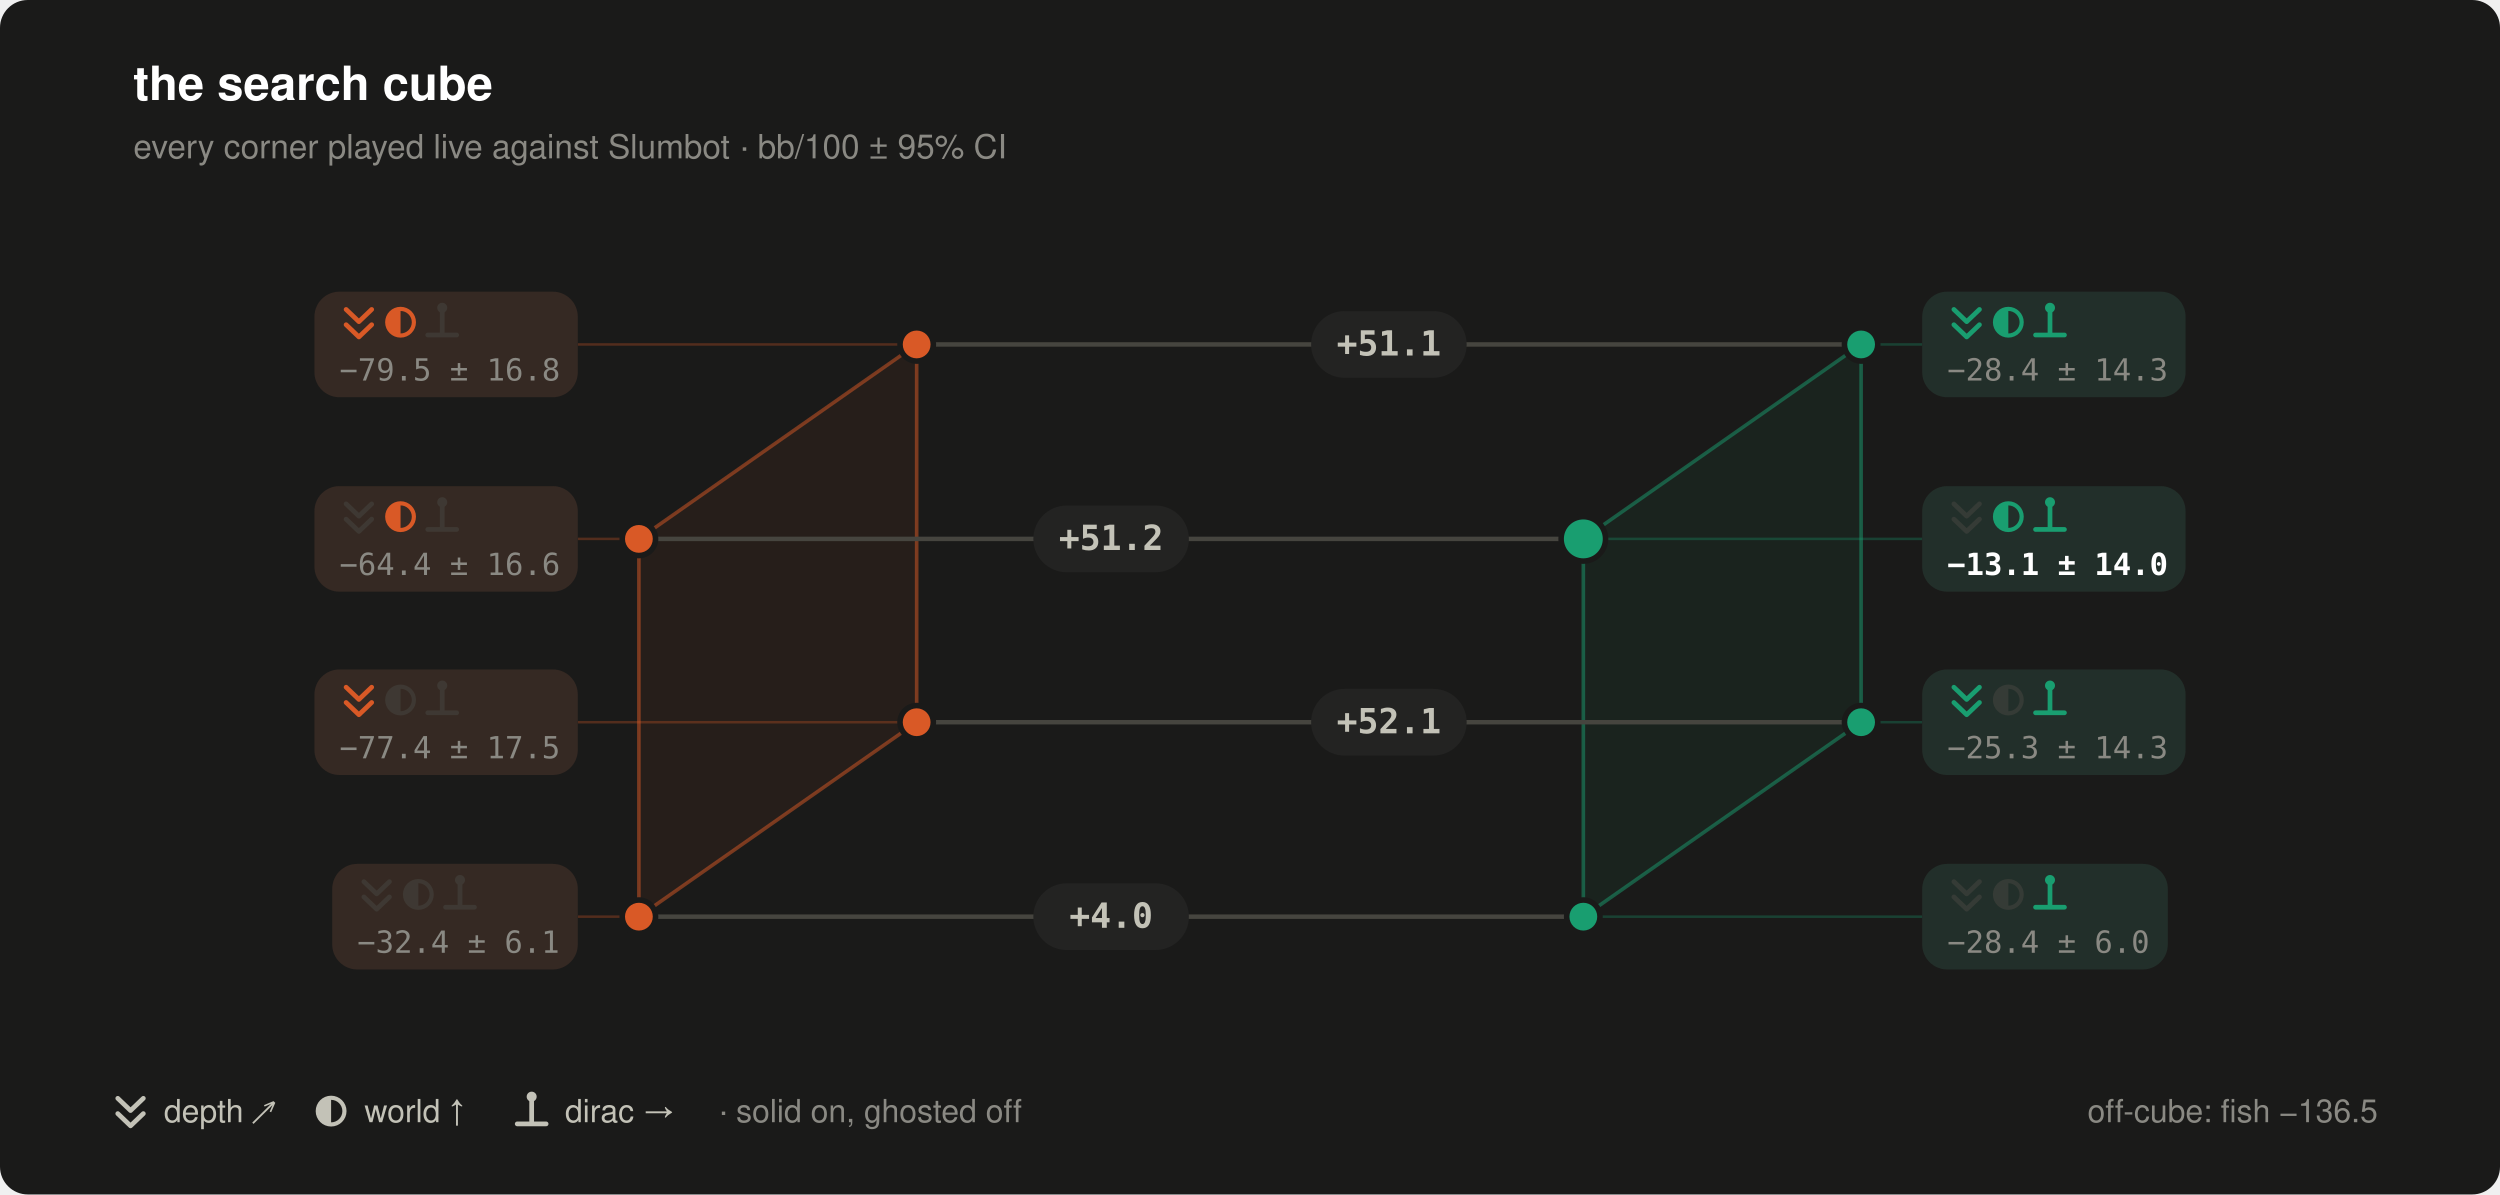
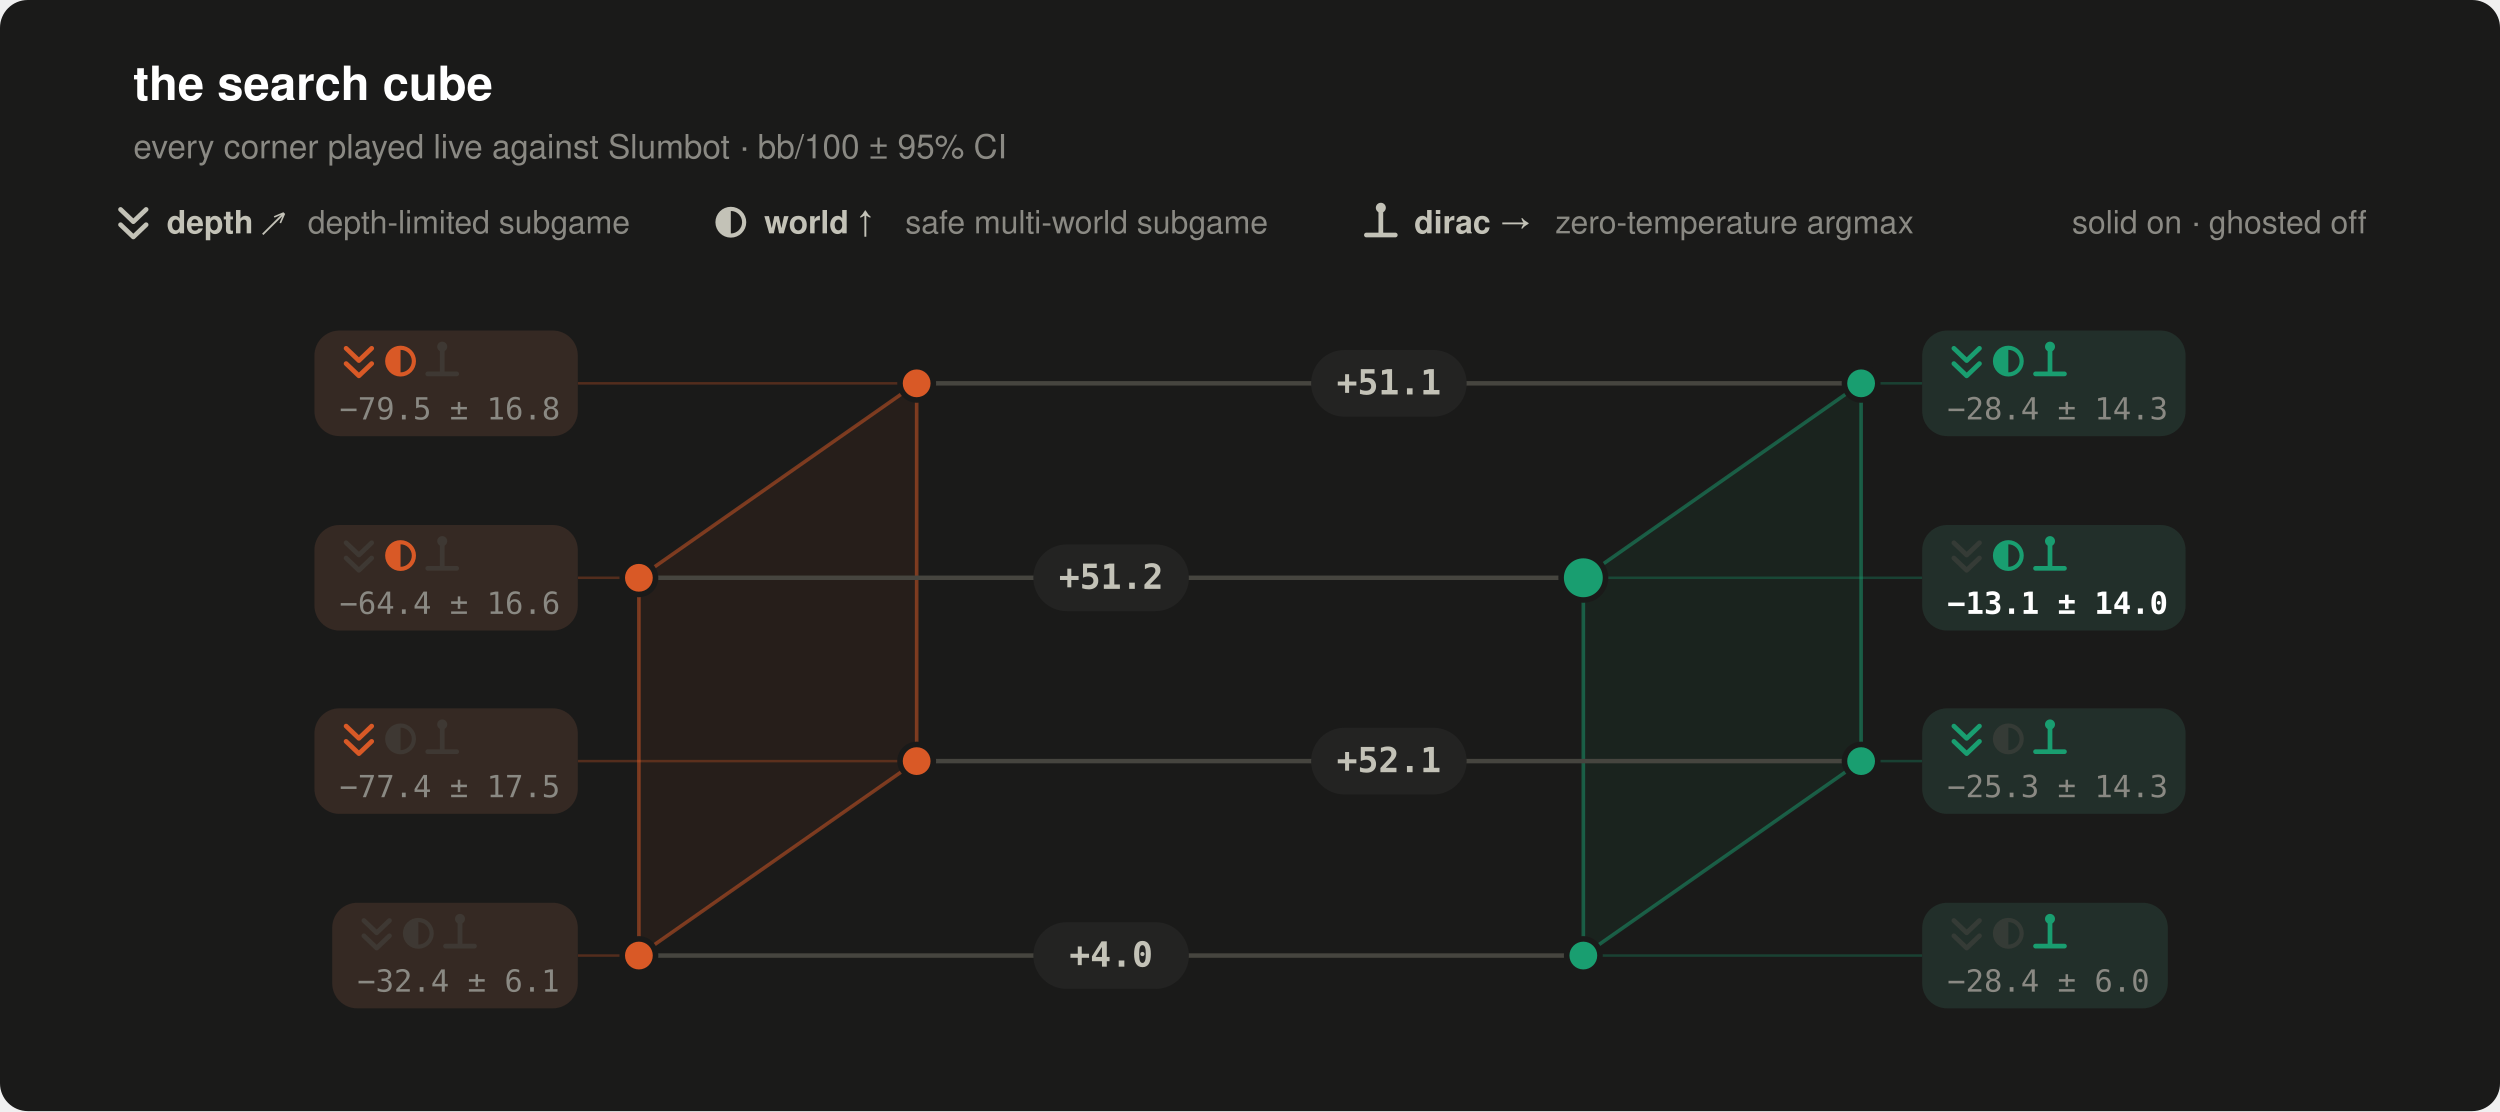
- <svg xmlns="http://www.w3.org/2000/svg" viewBox="0 0 900 430" width="900" height="430" font-family="-apple-system, BlinkMacSystemFont, 'Segoe UI', Helvetica, Arial, sans-serif">
-   <rect x="0.0" y="0.0" width="900.0" height="430.0" rx="10" fill="#1a1a19" opacity="1" />
+ <svg xmlns="http://www.w3.org/2000/svg" viewBox="0 0 900 400" width="900" height="400" font-family="-apple-system, BlinkMacSystemFont, 'Segoe UI', Helvetica, Arial, sans-serif">
+   <rect x="0.0" y="0.0" width="900.0" height="400.0" rx="10" fill="#1a1a19" opacity="1" />
  <text x="48.0" y="36.0" fill="#ffffff" font-family="-apple-system, BlinkMacSystemFont, 'Segoe UI', Helvetica, Arial, sans-serif" font-size="17" font-weight="600" text-anchor="start">the search cube</text>
  <text x="48.0" y="57.0" fill="#8a8983" font-family="-apple-system, BlinkMacSystemFont, 'Segoe UI', Helvetica, Arial, sans-serif" font-size="12" font-weight="400" text-anchor="start">every corner played live against Slumbot · bb/100 ± 95% CI</text>
-   <polygon points="230.0,330.0 330.0,260.0 330.0,124.0 230.0,194.0" fill="#d95926" opacity="0.07" />
-   <line x1="230.0" y1="330.0" x2="330.0" y2="260.0" stroke="#d95926" stroke-width="1.3" opacity="0.5" />
-   <line x1="330.0" y1="260.0" x2="330.0" y2="124.0" stroke="#d95926" stroke-width="1.3" opacity="0.5" />
-   <line x1="330.0" y1="124.0" x2="230.0" y2="194.0" stroke="#d95926" stroke-width="1.3" opacity="0.5" />
-   <line x1="230.0" y1="194.0" x2="230.0" y2="330.0" stroke="#d95926" stroke-width="1.3" opacity="0.5" />
-   <polygon points="570.0,330.0 670.0,260.0 670.0,124.0 570.0,194.0" fill="#199e70" opacity="0.07" />
-   <line x1="570.0" y1="330.0" x2="670.0" y2="260.0" stroke="#199e70" stroke-width="1.3" opacity="0.5" />
-   <line x1="670.0" y1="260.0" x2="670.0" y2="124.0" stroke="#199e70" stroke-width="1.3" opacity="0.5" />
-   <line x1="670.0" y1="124.0" x2="570.0" y2="194.0" stroke="#199e70" stroke-width="1.3" opacity="0.5" />
-   <line x1="570.0" y1="194.0" x2="570.0" y2="330.0" stroke="#199e70" stroke-width="1.3" opacity="0.5" />
-   <line x1="230.0" y1="330.0" x2="570.0" y2="330.0" stroke="#46453f" stroke-width="1.6" opacity="1" />
-   <rect x="372.0" y="318.0" width="56.0" height="24.0" rx="12" fill="#232322" opacity="1" />
-   <text x="400.0" y="334.0" fill="#c3c2b7" font-family="ui-monospace, SFMono-Regular, Menlo, monospace" font-size="12.5" font-weight="600" text-anchor="middle">+4.0</text>
-   <line x1="330.0" y1="260.0" x2="670.0" y2="260.0" stroke="#46453f" stroke-width="1.6" opacity="1" />
-   <rect x="472.0" y="248.0" width="56.0" height="24.0" rx="12" fill="#232322" opacity="1" />
-   <text x="500.0" y="264.0" fill="#c3c2b7" font-family="ui-monospace, SFMono-Regular, Menlo, monospace" font-size="12.5" font-weight="600" text-anchor="middle">+52.1</text>
-   <line x1="330.0" y1="124.0" x2="670.0" y2="124.0" stroke="#46453f" stroke-width="1.6" opacity="1" />
-   <rect x="472.0" y="112.0" width="56.0" height="24.0" rx="12" fill="#232322" opacity="1" />
-   <text x="500.0" y="128.0" fill="#c3c2b7" font-family="ui-monospace, SFMono-Regular, Menlo, monospace" font-size="12.5" font-weight="600" text-anchor="middle">+51.1</text>
-   <line x1="230.0" y1="194.0" x2="570.0" y2="194.0" stroke="#46453f" stroke-width="1.6" opacity="1" />
-   <rect x="372.0" y="182.0" width="56.0" height="24.0" rx="12" fill="#232322" opacity="1" />
-   <text x="400.0" y="198.0" fill="#c3c2b7" font-family="ui-monospace, SFMono-Regular, Menlo, monospace" font-size="12.5" font-weight="600" text-anchor="middle">+51.2</text>
-   <line x1="208.0" y1="330.0" x2="230.0" y2="330.0" stroke="#d95926" stroke-width="0.9" opacity="0.3" />
-   <circle cx="230.0" cy="330.0" r="7.0" fill="#1a1a19" />
-   <circle cx="230.0" cy="330.0" r="5.0" fill="#d95926" />
-   <rect x="119.6" y="311.0" width="88.4" height="38.0" rx="9" fill="#232322" opacity="1" />
-   <rect x="119.6" y="311.0" width="88.4" height="38.0" rx="9" fill="#d95926" opacity="0.1" />
-   <g transform="translate(135.6,322.0)" opacity="0.55">
+   <polygon points="230.0,344.0 330.0,274.0 330.0,138.0 230.0,208.0" fill="#d95926" opacity="0.07" />
+   <line x1="230.0" y1="344.0" x2="330.0" y2="274.0" stroke="#d95926" stroke-width="1.3" opacity="0.5" />
+   <line x1="330.0" y1="274.0" x2="330.0" y2="138.0" stroke="#d95926" stroke-width="1.3" opacity="0.5" />
+   <line x1="330.0" y1="138.0" x2="230.0" y2="208.0" stroke="#d95926" stroke-width="1.3" opacity="0.5" />
+   <line x1="230.0" y1="208.0" x2="230.0" y2="344.0" stroke="#d95926" stroke-width="1.3" opacity="0.5" />
+   <polygon points="570.0,344.0 670.0,274.0 670.0,138.0 570.0,208.0" fill="#199e70" opacity="0.07" />
+   <line x1="570.0" y1="344.0" x2="670.0" y2="274.0" stroke="#199e70" stroke-width="1.3" opacity="0.5" />
+   <line x1="670.0" y1="274.0" x2="670.0" y2="138.0" stroke="#199e70" stroke-width="1.3" opacity="0.5" />
+   <line x1="670.0" y1="138.0" x2="570.0" y2="208.0" stroke="#199e70" stroke-width="1.3" opacity="0.5" />
+   <line x1="570.0" y1="208.0" x2="570.0" y2="344.0" stroke="#199e70" stroke-width="1.3" opacity="0.5" />
+   <line x1="230.0" y1="344.0" x2="570.0" y2="344.0" stroke="#46453f" stroke-width="1.6" opacity="1" />
+   <rect x="372.0" y="332.0" width="56.0" height="24.0" rx="12" fill="#232322" opacity="1" />
+   <text x="400.0" y="348.0" fill="#c3c2b7" font-family="ui-monospace, SFMono-Regular, Menlo, monospace" font-size="12.5" font-weight="600" text-anchor="middle">+4.0</text>
+   <line x1="330.0" y1="274.0" x2="670.0" y2="274.0" stroke="#46453f" stroke-width="1.6" opacity="1" />
+   <rect x="472.0" y="262.0" width="56.0" height="24.0" rx="12" fill="#232322" opacity="1" />
+   <text x="500.0" y="278.0" fill="#c3c2b7" font-family="ui-monospace, SFMono-Regular, Menlo, monospace" font-size="12.5" font-weight="600" text-anchor="middle">+52.1</text>
+   <line x1="330.0" y1="138.0" x2="670.0" y2="138.0" stroke="#46453f" stroke-width="1.6" opacity="1" />
+   <rect x="472.0" y="126.0" width="56.0" height="24.0" rx="12" fill="#232322" opacity="1" />
+   <text x="500.0" y="142.0" fill="#c3c2b7" font-family="ui-monospace, SFMono-Regular, Menlo, monospace" font-size="12.5" font-weight="600" text-anchor="middle">+51.1</text>
+   <line x1="230.0" y1="208.0" x2="570.0" y2="208.0" stroke="#46453f" stroke-width="1.6" opacity="1" />
+   <rect x="372.0" y="196.0" width="56.0" height="24.0" rx="12" fill="#232322" opacity="1" />
+   <text x="400.0" y="212.0" fill="#c3c2b7" font-family="ui-monospace, SFMono-Regular, Menlo, monospace" font-size="12.5" font-weight="600" text-anchor="middle">+51.2</text>
+   <line x1="208.0" y1="344.0" x2="230.0" y2="344.0" stroke="#d95926" stroke-width="0.9" opacity="0.3" />
+   <circle cx="230.0" cy="344.0" r="7.0" fill="#1a1a19" />
+   <circle cx="230.0" cy="344.0" r="5.0" fill="#d95926" />
+   <rect x="119.6" y="325.0" width="88.4" height="38.0" rx="9" fill="#232322" opacity="1" />
+   <rect x="119.6" y="325.0" width="88.4" height="38.0" rx="9" fill="#d95926" opacity="0.1" />
+   <g transform="translate(135.6,336.0)" opacity="0.55">
    <path d="M-4.6,-4.6 L0,-0.2 L4.6,-4.6 M-4.6,0.9 L0,5.3 L4.6,0.9" fill="none" stroke="#46453f" stroke-width="1.7" stroke-linecap="round" stroke-linejoin="round" />
  </g>
-   <g transform="translate(150.6,322.0)" opacity="0.55">
+   <g transform="translate(150.6,336.0)" opacity="0.55">
    <path d="M0,-4.8 A4.8,4.8 0 0 0 0,4.8 Z" fill="#46453f" />
    <circle cx="0" cy="0" r="4.8" fill="none" stroke="#46453f" stroke-width="1.5" />
  </g>
-   <g transform="translate(165.6,322.0)" opacity="0.55">
+   <g transform="translate(165.6,336.0)" opacity="0.55">
    <path d="M-5.2,4.6 L5.2,4.6 M0,4.6 L0,-4.2" fill="none" stroke="#46453f" stroke-width="1.7" stroke-linecap="round" />
    <circle cx="0" cy="-5.2" r="1.8" fill="#46453f" />
  </g>
-   <text x="128.6" y="343.0" fill="#8a8983" font-family="ui-monospace, SFMono-Regular, Menlo, monospace" font-size="11" font-weight="400" text-anchor="start">−32.4 ± 6.1</text>
-   <line x1="208.0" y1="260.0" x2="330.0" y2="260.0" stroke="#d95926" stroke-width="0.9" opacity="0.3" />
-   <circle cx="330.0" cy="260.0" r="7.0" fill="#1a1a19" />
-   <circle cx="330.0" cy="260.0" r="5.0" fill="#d95926" />
-   <rect x="113.2" y="241.0" width="94.8" height="38.0" rx="9" fill="#232322" opacity="1" />
-   <rect x="113.2" y="241.0" width="94.8" height="38.0" rx="9" fill="#d95926" opacity="0.1" />
-   <g transform="translate(129.2,252.0)" opacity="1">
+   <text x="128.6" y="357.0" fill="#8a8983" font-family="ui-monospace, SFMono-Regular, Menlo, monospace" font-size="11" font-weight="400" text-anchor="start">−32.4 ± 6.1</text>
+   <line x1="208.0" y1="274.0" x2="330.0" y2="274.0" stroke="#d95926" stroke-width="0.9" opacity="0.3" />
+   <circle cx="330.0" cy="274.0" r="7.0" fill="#1a1a19" />
+   <circle cx="330.0" cy="274.0" r="5.0" fill="#d95926" />
+   <rect x="113.2" y="255.0" width="94.8" height="38.0" rx="9" fill="#232322" opacity="1" />
+   <rect x="113.2" y="255.0" width="94.8" height="38.0" rx="9" fill="#d95926" opacity="0.1" />
+   <g transform="translate(129.2,266.0)" opacity="1">
    <path d="M-4.6,-4.6 L0,-0.2 L4.6,-4.6 M-4.6,0.9 L0,5.3 L4.6,0.9" fill="none" stroke="#d95926" stroke-width="1.7" stroke-linecap="round" stroke-linejoin="round" />
  </g>
-   <g transform="translate(144.2,252.0)" opacity="0.55">
+   <g transform="translate(144.2,266.0)" opacity="0.55">
    <path d="M0,-4.8 A4.8,4.8 0 0 0 0,4.8 Z" fill="#46453f" />
    <circle cx="0" cy="0" r="4.8" fill="none" stroke="#46453f" stroke-width="1.5" />
  </g>
-   <g transform="translate(159.2,252.0)" opacity="0.55">
+   <g transform="translate(159.2,266.0)" opacity="0.55">
    <path d="M-5.2,4.6 L5.2,4.6 M0,4.6 L0,-4.2" fill="none" stroke="#46453f" stroke-width="1.7" stroke-linecap="round" />
    <circle cx="0" cy="-5.2" r="1.8" fill="#46453f" />
  </g>
-   <text x="122.2" y="273.0" fill="#8a8983" font-family="ui-monospace, SFMono-Regular, Menlo, monospace" font-size="11" font-weight="400" text-anchor="start">−77.4 ± 17.5</text>
-   <line x1="208.0" y1="194.0" x2="230.0" y2="194.0" stroke="#d95926" stroke-width="0.9" opacity="0.3" />
-   <circle cx="230.0" cy="194.0" r="7.0" fill="#1a1a19" />
-   <circle cx="230.0" cy="194.0" r="5.0" fill="#d95926" />
-   <rect x="113.2" y="175.0" width="94.8" height="38.0" rx="9" fill="#232322" opacity="1" />
-   <rect x="113.2" y="175.0" width="94.8" height="38.0" rx="9" fill="#d95926" opacity="0.1" />
-   <g transform="translate(129.2,186.0)" opacity="0.55">
+   <text x="122.2" y="287.0" fill="#8a8983" font-family="ui-monospace, SFMono-Regular, Menlo, monospace" font-size="11" font-weight="400" text-anchor="start">−77.4 ± 17.5</text>
+   <line x1="208.0" y1="208.0" x2="230.0" y2="208.0" stroke="#d95926" stroke-width="0.9" opacity="0.3" />
+   <circle cx="230.0" cy="208.0" r="7.0" fill="#1a1a19" />
+   <circle cx="230.0" cy="208.0" r="5.0" fill="#d95926" />
+   <rect x="113.2" y="189.0" width="94.8" height="38.0" rx="9" fill="#232322" opacity="1" />
+   <rect x="113.2" y="189.0" width="94.8" height="38.0" rx="9" fill="#d95926" opacity="0.1" />
+   <g transform="translate(129.2,200.0)" opacity="0.55">
    <path d="M-4.6,-4.6 L0,-0.2 L4.6,-4.6 M-4.6,0.9 L0,5.3 L4.6,0.9" fill="none" stroke="#46453f" stroke-width="1.7" stroke-linecap="round" stroke-linejoin="round" />
  </g>
-   <g transform="translate(144.2,186.0)" opacity="1">
+   <g transform="translate(144.2,200.0)" opacity="1">
    <path d="M0,-4.8 A4.8,4.8 0 0 0 0,4.8 Z" fill="#d95926" />
    <circle cx="0" cy="0" r="4.8" fill="none" stroke="#d95926" stroke-width="1.5" />
  </g>
-   <g transform="translate(159.2,186.0)" opacity="0.55">
+   <g transform="translate(159.2,200.0)" opacity="0.55">
    <path d="M-5.2,4.6 L5.2,4.6 M0,4.6 L0,-4.2" fill="none" stroke="#46453f" stroke-width="1.7" stroke-linecap="round" />
    <circle cx="0" cy="-5.2" r="1.8" fill="#46453f" />
  </g>
-   <text x="122.2" y="207.0" fill="#8a8983" font-family="ui-monospace, SFMono-Regular, Menlo, monospace" font-size="11" font-weight="400" text-anchor="start">−64.4 ± 16.6</text>
-   <line x1="208.0" y1="124.0" x2="330.0" y2="124.0" stroke="#d95926" stroke-width="0.9" opacity="0.3" />
-   <circle cx="330.0" cy="124.0" r="7.0" fill="#1a1a19" />
-   <circle cx="330.0" cy="124.0" r="5.0" fill="#d95926" />
-   <rect x="113.2" y="105.0" width="94.8" height="38.0" rx="9" fill="#232322" opacity="1" />
-   <rect x="113.2" y="105.0" width="94.8" height="38.0" rx="9" fill="#d95926" opacity="0.1" />
-   <g transform="translate(129.2,116.0)" opacity="1">
+   <text x="122.2" y="221.0" fill="#8a8983" font-family="ui-monospace, SFMono-Regular, Menlo, monospace" font-size="11" font-weight="400" text-anchor="start">−64.4 ± 16.6</text>
+   <line x1="208.0" y1="138.0" x2="330.0" y2="138.0" stroke="#d95926" stroke-width="0.9" opacity="0.3" />
+   <circle cx="330.0" cy="138.0" r="7.0" fill="#1a1a19" />
+   <circle cx="330.0" cy="138.0" r="5.0" fill="#d95926" />
+   <rect x="113.2" y="119.0" width="94.8" height="38.0" rx="9" fill="#232322" opacity="1" />
+   <rect x="113.2" y="119.0" width="94.8" height="38.0" rx="9" fill="#d95926" opacity="0.1" />
+   <g transform="translate(129.2,130.0)" opacity="1">
    <path d="M-4.6,-4.6 L0,-0.2 L4.6,-4.6 M-4.6,0.9 L0,5.3 L4.6,0.9" fill="none" stroke="#d95926" stroke-width="1.7" stroke-linecap="round" stroke-linejoin="round" />
  </g>
-   <g transform="translate(144.2,116.0)" opacity="1">
+   <g transform="translate(144.2,130.0)" opacity="1">
    <path d="M0,-4.8 A4.8,4.8 0 0 0 0,4.8 Z" fill="#d95926" />
    <circle cx="0" cy="0" r="4.8" fill="none" stroke="#d95926" stroke-width="1.5" />
  </g>
-   <g transform="translate(159.2,116.0)" opacity="0.55">
+   <g transform="translate(159.2,130.0)" opacity="0.55">
    <path d="M-5.2,4.6 L5.2,4.6 M0,4.6 L0,-4.2" fill="none" stroke="#46453f" stroke-width="1.7" stroke-linecap="round" />
    <circle cx="0" cy="-5.2" r="1.8" fill="#46453f" />
  </g>
-   <text x="122.2" y="137.0" fill="#8a8983" font-family="ui-monospace, SFMono-Regular, Menlo, monospace" font-size="11" font-weight="400" text-anchor="start">−79.5 ± 16.8</text>
-   <line x1="692.0" y1="330.0" x2="570.0" y2="330.0" stroke="#199e70" stroke-width="0.9" opacity="0.3" />
-   <circle cx="570.0" cy="330.0" r="7.0" fill="#1a1a19" />
-   <circle cx="570.0" cy="330.0" r="5.0" fill="#199e70" />
-   <rect x="692.0" y="311.0" width="88.4" height="38.0" rx="9" fill="#232322" opacity="1" />
-   <rect x="692.0" y="311.0" width="88.4" height="38.0" rx="9" fill="#199e70" opacity="0.1" />
-   <g transform="translate(708.0,322.0)" opacity="0.55">
+   <text x="122.2" y="151.0" fill="#8a8983" font-family="ui-monospace, SFMono-Regular, Menlo, monospace" font-size="11" font-weight="400" text-anchor="start">−79.5 ± 16.8</text>
+   <line x1="692.0" y1="344.0" x2="570.0" y2="344.0" stroke="#199e70" stroke-width="0.9" opacity="0.3" />
+   <circle cx="570.0" cy="344.0" r="7.0" fill="#1a1a19" />
+   <circle cx="570.0" cy="344.0" r="5.0" fill="#199e70" />
+   <rect x="692.0" y="325.0" width="88.4" height="38.0" rx="9" fill="#232322" opacity="1" />
+   <rect x="692.0" y="325.0" width="88.4" height="38.0" rx="9" fill="#199e70" opacity="0.1" />
+   <g transform="translate(708.0,336.0)" opacity="0.55">
    <path d="M-4.6,-4.6 L0,-0.2 L4.6,-4.6 M-4.6,0.9 L0,5.3 L4.6,0.9" fill="none" stroke="#46453f" stroke-width="1.7" stroke-linecap="round" stroke-linejoin="round" />
  </g>
-   <g transform="translate(723.0,322.0)" opacity="0.55">
+   <g transform="translate(723.0,336.0)" opacity="0.55">
    <path d="M0,-4.8 A4.8,4.8 0 0 0 0,4.8 Z" fill="#46453f" />
    <circle cx="0" cy="0" r="4.8" fill="none" stroke="#46453f" stroke-width="1.5" />
  </g>
-   <g transform="translate(738.0,322.0)" opacity="1">
+   <g transform="translate(738.0,336.0)" opacity="1">
    <path d="M-5.2,4.6 L5.2,4.6 M0,4.6 L0,-4.2" fill="none" stroke="#199e70" stroke-width="1.7" stroke-linecap="round" />
    <circle cx="0" cy="-5.2" r="1.8" fill="#199e70" />
  </g>
-   <text x="701.0" y="343.0" fill="#8a8983" font-family="ui-monospace, SFMono-Regular, Menlo, monospace" font-size="11" font-weight="400" text-anchor="start">−28.4 ± 6.0</text>
-   <line x1="692.0" y1="260.0" x2="670.0" y2="260.0" stroke="#199e70" stroke-width="0.9" opacity="0.3" />
-   <circle cx="670.0" cy="260.0" r="7.0" fill="#1a1a19" />
-   <circle cx="670.0" cy="260.0" r="5.0" fill="#199e70" />
-   <rect x="692.0" y="241.0" width="94.8" height="38.0" rx="9" fill="#232322" opacity="1" />
-   <rect x="692.0" y="241.0" width="94.8" height="38.0" rx="9" fill="#199e70" opacity="0.1" />
-   <g transform="translate(708.0,252.0)" opacity="1">
+   <text x="701.0" y="357.0" fill="#8a8983" font-family="ui-monospace, SFMono-Regular, Menlo, monospace" font-size="11" font-weight="400" text-anchor="start">−28.4 ± 6.0</text>
+   <line x1="692.0" y1="274.0" x2="670.0" y2="274.0" stroke="#199e70" stroke-width="0.9" opacity="0.3" />
+   <circle cx="670.0" cy="274.0" r="7.0" fill="#1a1a19" />
+   <circle cx="670.0" cy="274.0" r="5.0" fill="#199e70" />
+   <rect x="692.0" y="255.0" width="94.8" height="38.0" rx="9" fill="#232322" opacity="1" />
+   <rect x="692.0" y="255.0" width="94.8" height="38.0" rx="9" fill="#199e70" opacity="0.1" />
+   <g transform="translate(708.0,266.0)" opacity="1">
    <path d="M-4.6,-4.6 L0,-0.2 L4.6,-4.6 M-4.6,0.9 L0,5.3 L4.6,0.9" fill="none" stroke="#199e70" stroke-width="1.7" stroke-linecap="round" stroke-linejoin="round" />
  </g>
-   <g transform="translate(723.0,252.0)" opacity="0.55">
+   <g transform="translate(723.0,266.0)" opacity="0.55">
    <path d="M0,-4.8 A4.8,4.8 0 0 0 0,4.8 Z" fill="#46453f" />
    <circle cx="0" cy="0" r="4.8" fill="none" stroke="#46453f" stroke-width="1.5" />
  </g>
-   <g transform="translate(738.0,252.0)" opacity="1">
+   <g transform="translate(738.0,266.0)" opacity="1">
    <path d="M-5.2,4.6 L5.2,4.6 M0,4.6 L0,-4.2" fill="none" stroke="#199e70" stroke-width="1.7" stroke-linecap="round" />
    <circle cx="0" cy="-5.2" r="1.8" fill="#199e70" />
  </g>
-   <text x="701.0" y="273.0" fill="#8a8983" font-family="ui-monospace, SFMono-Regular, Menlo, monospace" font-size="11" font-weight="400" text-anchor="start">−25.3 ± 14.3</text>
-   <line x1="692.0" y1="194.0" x2="570.0" y2="194.0" stroke="#199e70" stroke-width="0.9" opacity="0.3" />
-   <circle cx="570.0" cy="194.0" r="9.0" fill="#1a1a19" />
-   <circle cx="570.0" cy="194.0" r="7.0" fill="#199e70" />
-   <rect x="692.0" y="175.0" width="94.8" height="38.0" rx="9" fill="#232322" opacity="1" />
-   <rect x="692.0" y="175.0" width="94.8" height="38.0" rx="9" fill="#199e70" opacity="0.1" />
-   <g transform="translate(708.0,186.0)" opacity="0.55">
+   <text x="701.0" y="287.0" fill="#8a8983" font-family="ui-monospace, SFMono-Regular, Menlo, monospace" font-size="11" font-weight="400" text-anchor="start">−25.3 ± 14.3</text>
+   <line x1="692.0" y1="208.0" x2="570.0" y2="208.0" stroke="#199e70" stroke-width="0.9" opacity="0.3" />
+   <circle cx="570.0" cy="208.0" r="9.0" fill="#1a1a19" />
+   <circle cx="570.0" cy="208.0" r="7.0" fill="#199e70" />
+   <rect x="692.0" y="189.0" width="94.8" height="38.0" rx="9" fill="#232322" opacity="1" />
+   <rect x="692.0" y="189.0" width="94.8" height="38.0" rx="9" fill="#199e70" opacity="0.1" />
+   <g transform="translate(708.0,200.0)" opacity="0.55">
    <path d="M-4.6,-4.6 L0,-0.2 L4.6,-4.6 M-4.6,0.9 L0,5.3 L4.6,0.9" fill="none" stroke="#46453f" stroke-width="1.7" stroke-linecap="round" stroke-linejoin="round" />
  </g>
-   <g transform="translate(723.0,186.0)" opacity="1">
+   <g transform="translate(723.0,200.0)" opacity="1">
    <path d="M0,-4.8 A4.8,4.8 0 0 0 0,4.8 Z" fill="#199e70" />
    <circle cx="0" cy="0" r="4.8" fill="none" stroke="#199e70" stroke-width="1.5" />
  </g>
-   <g transform="translate(738.0,186.0)" opacity="1">
+   <g transform="translate(738.0,200.0)" opacity="1">
    <path d="M-5.2,4.6 L5.2,4.6 M0,4.6 L0,-4.2" fill="none" stroke="#199e70" stroke-width="1.7" stroke-linecap="round" />
    <circle cx="0" cy="-5.2" r="1.8" fill="#199e70" />
  </g>
-   <text x="701.0" y="207.0" fill="#ffffff" font-family="ui-monospace, SFMono-Regular, Menlo, monospace" font-size="11" font-weight="600" text-anchor="start">−13.1 ± 14.0</text>
-   <line x1="692.0" y1="124.0" x2="670.0" y2="124.0" stroke="#199e70" stroke-width="0.9" opacity="0.3" />
-   <circle cx="670.0" cy="124.0" r="7.0" fill="#1a1a19" />
-   <circle cx="670.0" cy="124.0" r="5.0" fill="#199e70" />
-   <rect x="692.0" y="105.0" width="94.8" height="38.0" rx="9" fill="#232322" opacity="1" />
-   <rect x="692.0" y="105.0" width="94.8" height="38.0" rx="9" fill="#199e70" opacity="0.1" />
-   <g transform="translate(708.0,116.0)" opacity="1">
+   <text x="701.0" y="221.0" fill="#ffffff" font-family="ui-monospace, SFMono-Regular, Menlo, monospace" font-size="11" font-weight="600" text-anchor="start">−13.1 ± 14.0</text>
+   <line x1="692.0" y1="138.0" x2="670.0" y2="138.0" stroke="#199e70" stroke-width="0.9" opacity="0.3" />
+   <circle cx="670.0" cy="138.0" r="7.0" fill="#1a1a19" />
+   <circle cx="670.0" cy="138.0" r="5.0" fill="#199e70" />
+   <rect x="692.0" y="119.0" width="94.8" height="38.0" rx="9" fill="#232322" opacity="1" />
+   <rect x="692.0" y="119.0" width="94.8" height="38.0" rx="9" fill="#199e70" opacity="0.1" />
+   <g transform="translate(708.0,130.0)" opacity="1">
    <path d="M-4.6,-4.6 L0,-0.2 L4.6,-4.6 M-4.6,0.9 L0,5.3 L4.6,0.9" fill="none" stroke="#199e70" stroke-width="1.7" stroke-linecap="round" stroke-linejoin="round" />
  </g>
-   <g transform="translate(723.0,116.0)" opacity="1">
+   <g transform="translate(723.0,130.0)" opacity="1">
    <path d="M0,-4.8 A4.8,4.8 0 0 0 0,4.8 Z" fill="#199e70" />
    <circle cx="0" cy="0" r="4.8" fill="none" stroke="#199e70" stroke-width="1.5" />
  </g>
-   <g transform="translate(738.0,116.0)" opacity="1">
+   <g transform="translate(738.0,130.0)" opacity="1">
    <path d="M-5.2,4.6 L5.2,4.6 M0,4.6 L0,-4.2" fill="none" stroke="#199e70" stroke-width="1.7" stroke-linecap="round" />
    <circle cx="0" cy="-5.2" r="1.8" fill="#199e70" />
  </g>
-   <text x="701.0" y="137.0" fill="#8a8983" font-family="ui-monospace, SFMono-Regular, Menlo, monospace" font-size="11" font-weight="400" text-anchor="start">−28.4 ± 14.3</text>
-   <g transform="translate(47.0,400.0)" opacity="1">
+   <text x="701.0" y="151.0" fill="#8a8983" font-family="ui-monospace, SFMono-Regular, Menlo, monospace" font-size="11" font-weight="400" text-anchor="start">−28.4 ± 14.3</text>
+   <g transform="translate(48.0,80.0)" opacity="1">
    <path d="M-4.6,-4.6 L0,-0.2 L4.6,-4.6 M-4.6,0.9 L0,5.3 L4.6,0.9" fill="none" stroke="#c3c2b7" stroke-width="1.7" stroke-linecap="round" stroke-linejoin="round" />
  </g>
-   <text x="59.0" y="404.0" fill="#c3c2b7" font-family="-apple-system, BlinkMacSystemFont, 'Segoe UI', Helvetica, Arial, sans-serif" font-size="11.5" font-weight="400" text-anchor="start">depth ↗</text>
-   <g transform="translate(119.2,400.0)" opacity="1">
+   <text x="60.0" y="84.0" fill="#c3c2b7" font-family="-apple-system, BlinkMacSystemFont, 'Segoe UI', Helvetica, Arial, sans-serif" font-size="11.5" font-weight="600" text-anchor="start">depth ↗</text>
+   <text x="110.8" y="84.0" fill="#8a8983" font-family="-apple-system, BlinkMacSystemFont, 'Segoe UI', Helvetica, Arial, sans-serif" font-size="11.5" font-weight="400" text-anchor="start">depth-limited subgame</text>
+   <g transform="translate(263.1,80.0)" opacity="1">
    <path d="M0,-4.8 A4.8,4.8 0 0 0 0,4.8 Z" fill="#c3c2b7" />
    <circle cx="0" cy="0" r="4.8" fill="none" stroke="#c3c2b7" stroke-width="1.5" />
  </g>
-   <text x="131.2" y="404.0" fill="#c3c2b7" font-family="-apple-system, BlinkMacSystemFont, 'Segoe UI', Helvetica, Arial, sans-serif" font-size="11.5" font-weight="400" text-anchor="start">world ↑</text>
-   <g transform="translate(191.4,400.0)" opacity="1">
+   <text x="275.1" y="84.0" fill="#c3c2b7" font-family="-apple-system, BlinkMacSystemFont, 'Segoe UI', Helvetica, Arial, sans-serif" font-size="11.5" font-weight="600" text-anchor="start">world ↑</text>
+   <text x="325.9" y="84.0" fill="#8a8983" font-family="-apple-system, BlinkMacSystemFont, 'Segoe UI', Helvetica, Arial, sans-serif" font-size="11.5" font-weight="400" text-anchor="start">safe multi-world subgame</text>
+   <g transform="translate(497.1,80.0)" opacity="1">
    <path d="M-5.2,4.6 L5.2,4.6 M0,4.6 L0,-4.2" fill="none" stroke="#c3c2b7" stroke-width="1.7" stroke-linecap="round" />
    <circle cx="0" cy="-5.2" r="1.8" fill="#c3c2b7" />
  </g>
-   <text x="203.4" y="404.0" fill="#c3c2b7" font-family="-apple-system, BlinkMacSystemFont, 'Segoe UI', Helvetica, Arial, sans-serif" font-size="11.5" font-weight="400" text-anchor="start">dirac →</text>
-   <text x="258.6" y="404.0" fill="#8a8983" font-family="-apple-system, BlinkMacSystemFont, 'Segoe UI', Helvetica, Arial, sans-serif" font-size="11.5" font-weight="400" text-anchor="start">· solid on, ghosted off</text>
-   <text x="856.0" y="404.0" fill="#8a8983" font-family="-apple-system, BlinkMacSystemFont, 'Segoe UI', Helvetica, Arial, sans-serif" font-size="11.5" font-weight="400" text-anchor="end">off-cube: fish −136.5</text>
+   <text x="509.1" y="84.0" fill="#c3c2b7" font-family="-apple-system, BlinkMacSystemFont, 'Segoe UI', Helvetica, Arial, sans-serif" font-size="11.5" font-weight="600" text-anchor="start">dirac →</text>
+   <text x="559.9" y="84.0" fill="#8a8983" font-family="-apple-system, BlinkMacSystemFont, 'Segoe UI', Helvetica, Arial, sans-serif" font-size="11.5" font-weight="400" text-anchor="start">zero-temperature argmax</text>
+   <text x="852.0" y="84.0" fill="#8a8983" font-family="-apple-system, BlinkMacSystemFont, 'Segoe UI', Helvetica, Arial, sans-serif" font-size="11.5" font-weight="400" text-anchor="end">solid on · ghosted off</text>
</svg>
